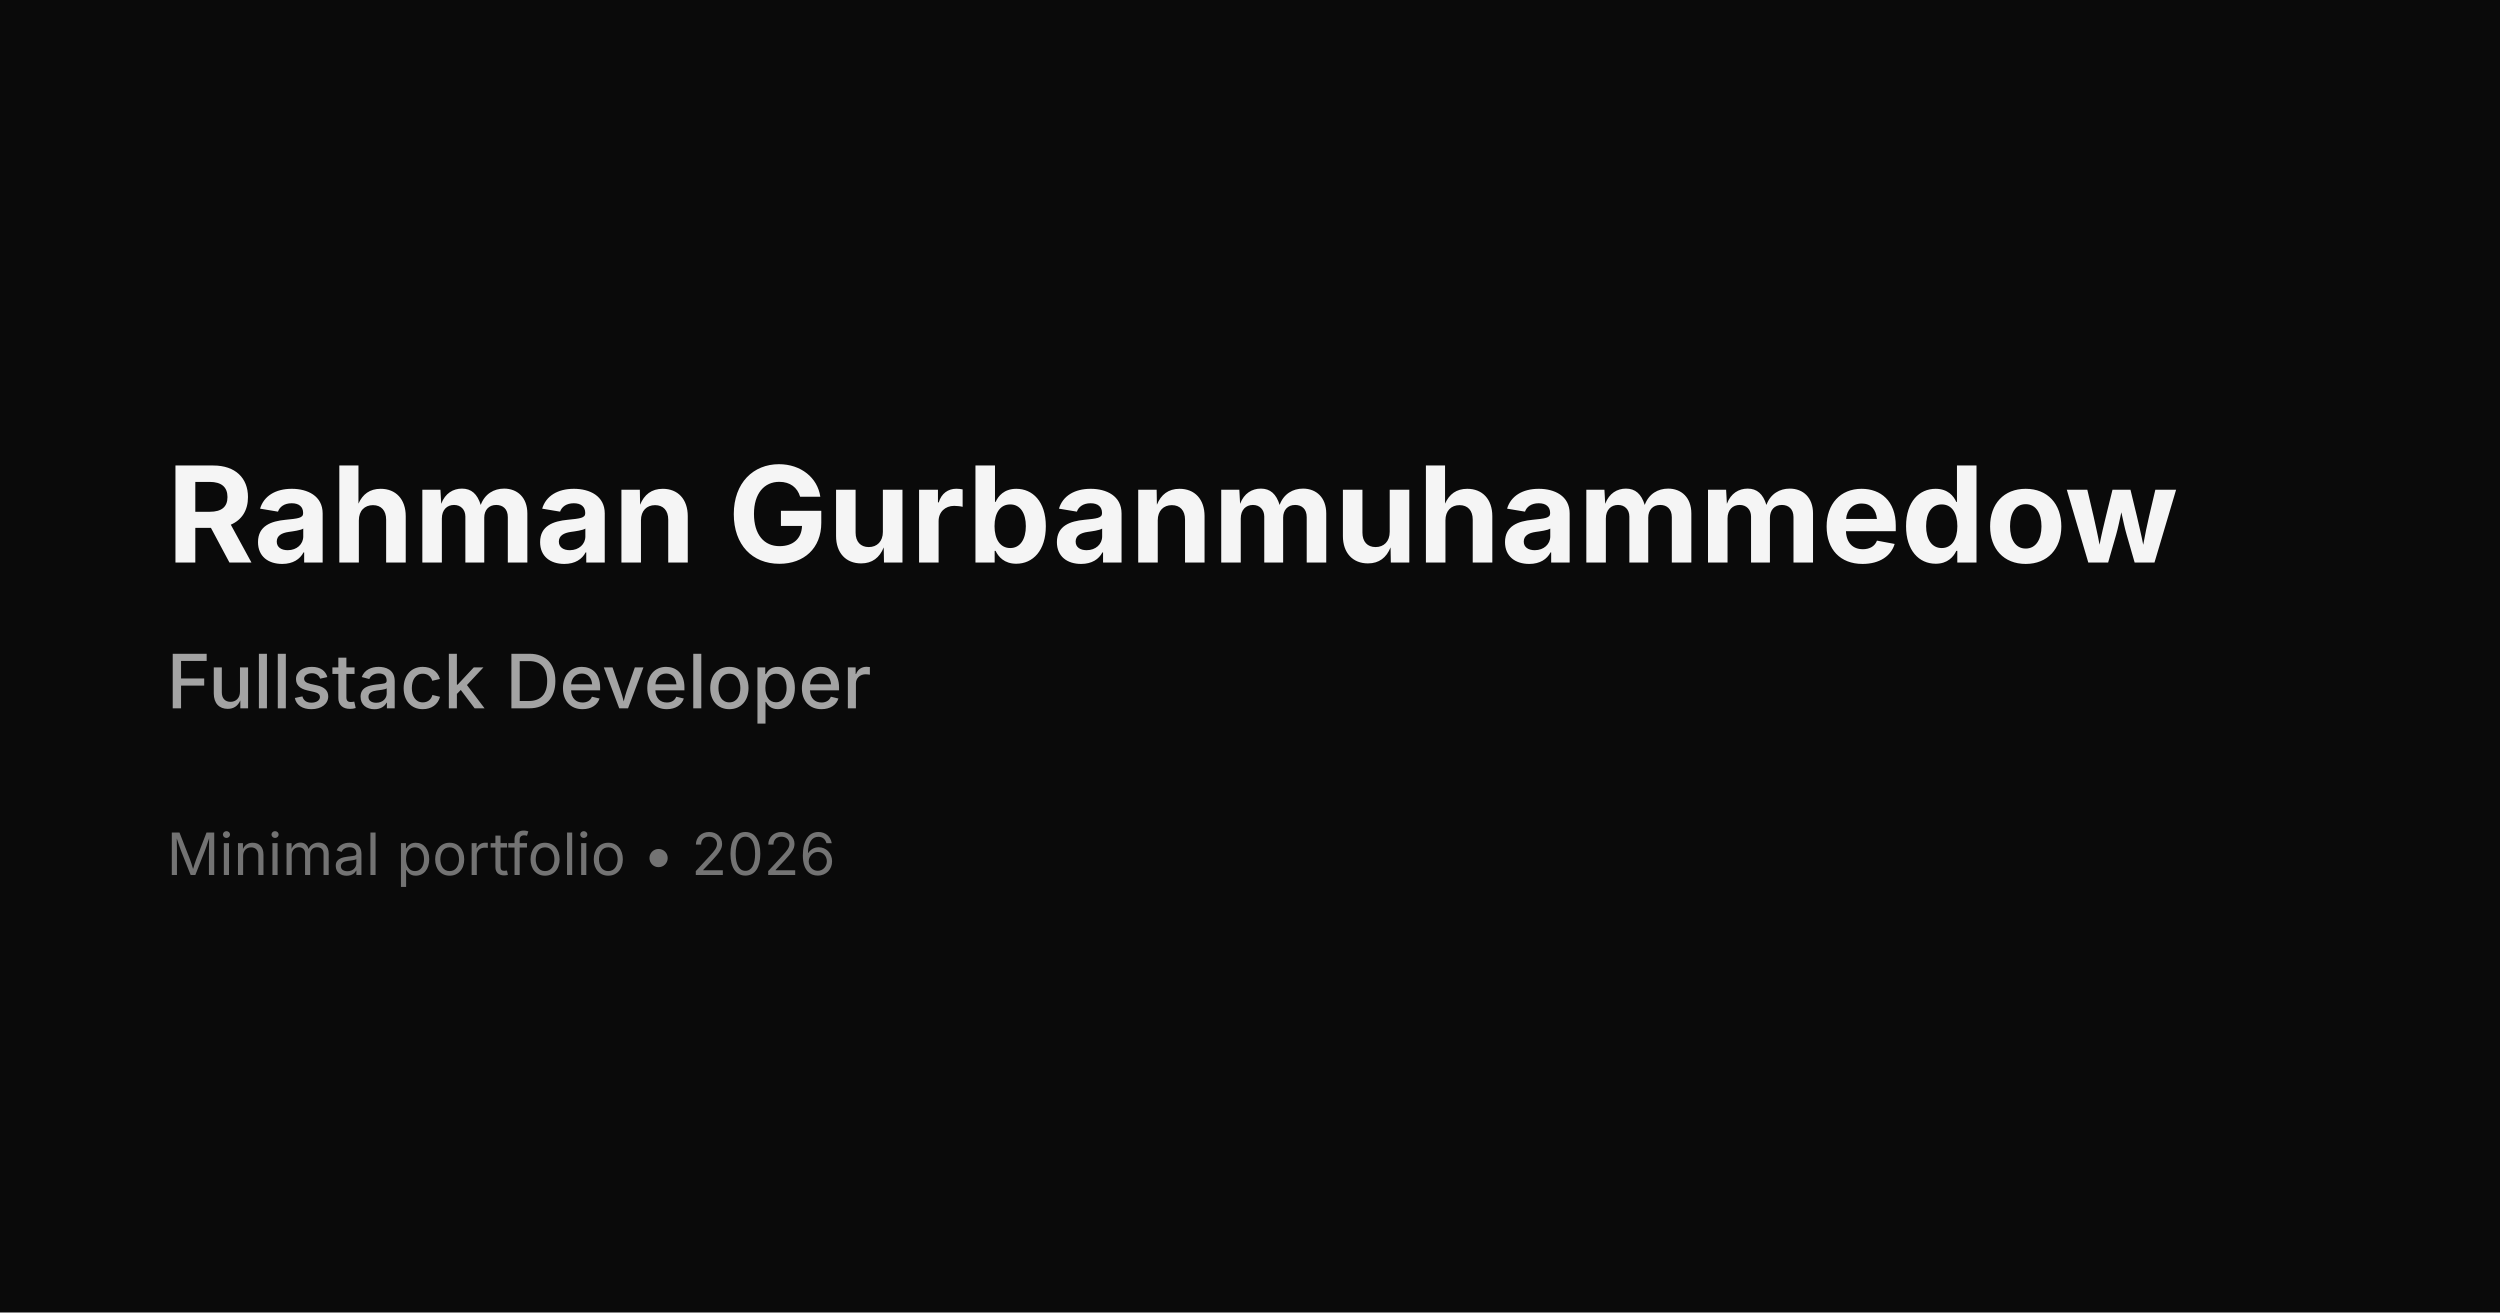
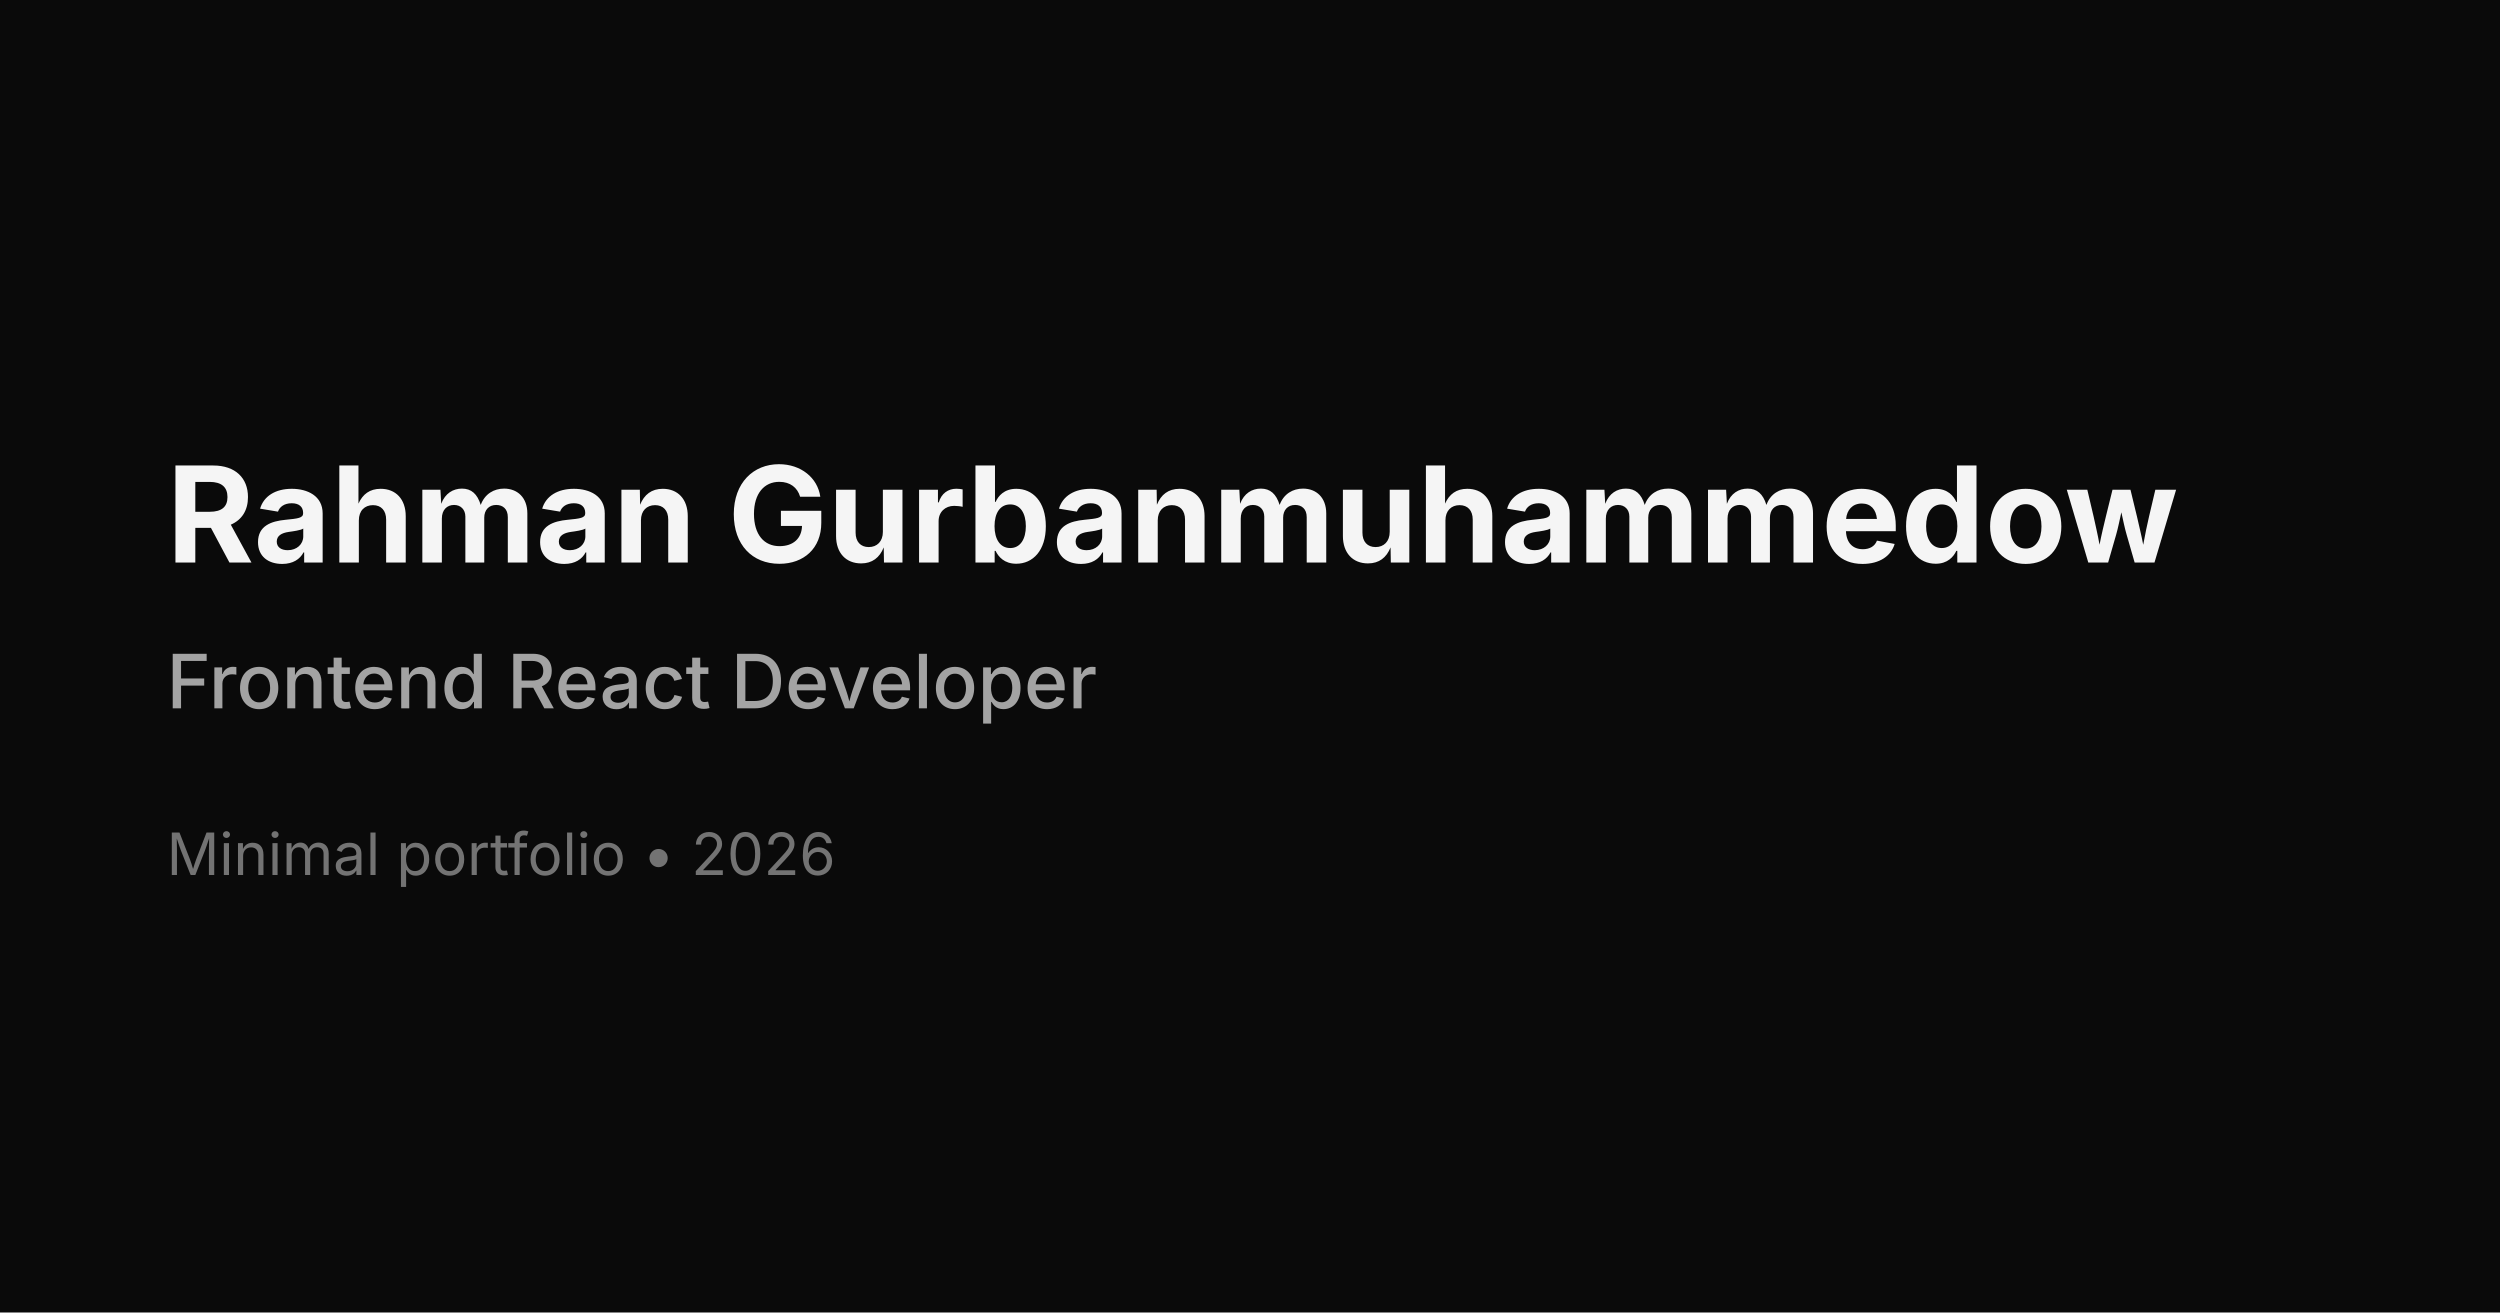
<svg xmlns="http://www.w3.org/2000/svg" width="1200" height="630" viewBox="0 0 1200 630" fill="none">
  <rect width="1200" height="630" fill="#0a0a0a" />
  <text x="80" y="270" fill="#f5f5f5" font-size="64" font-family="Inter, sans-serif" font-weight="700">Rahman Gurbanmuhammedow</text>
-   <text x="80" y="340" fill="#a3a3a3" font-size="36" font-family="Inter, sans-serif" font-weight="500">Fullstack Developer</text>
+   <text x="80" y="340" fill="#a3a3a3" font-size="36" font-family="Inter, sans-serif" font-weight="500">Frontend React Developer</text>
  <text x="80" y="420" fill="#737373" font-size="28" font-family="Inter, sans-serif">Minimal portfolio • 2026</text>
</svg>
